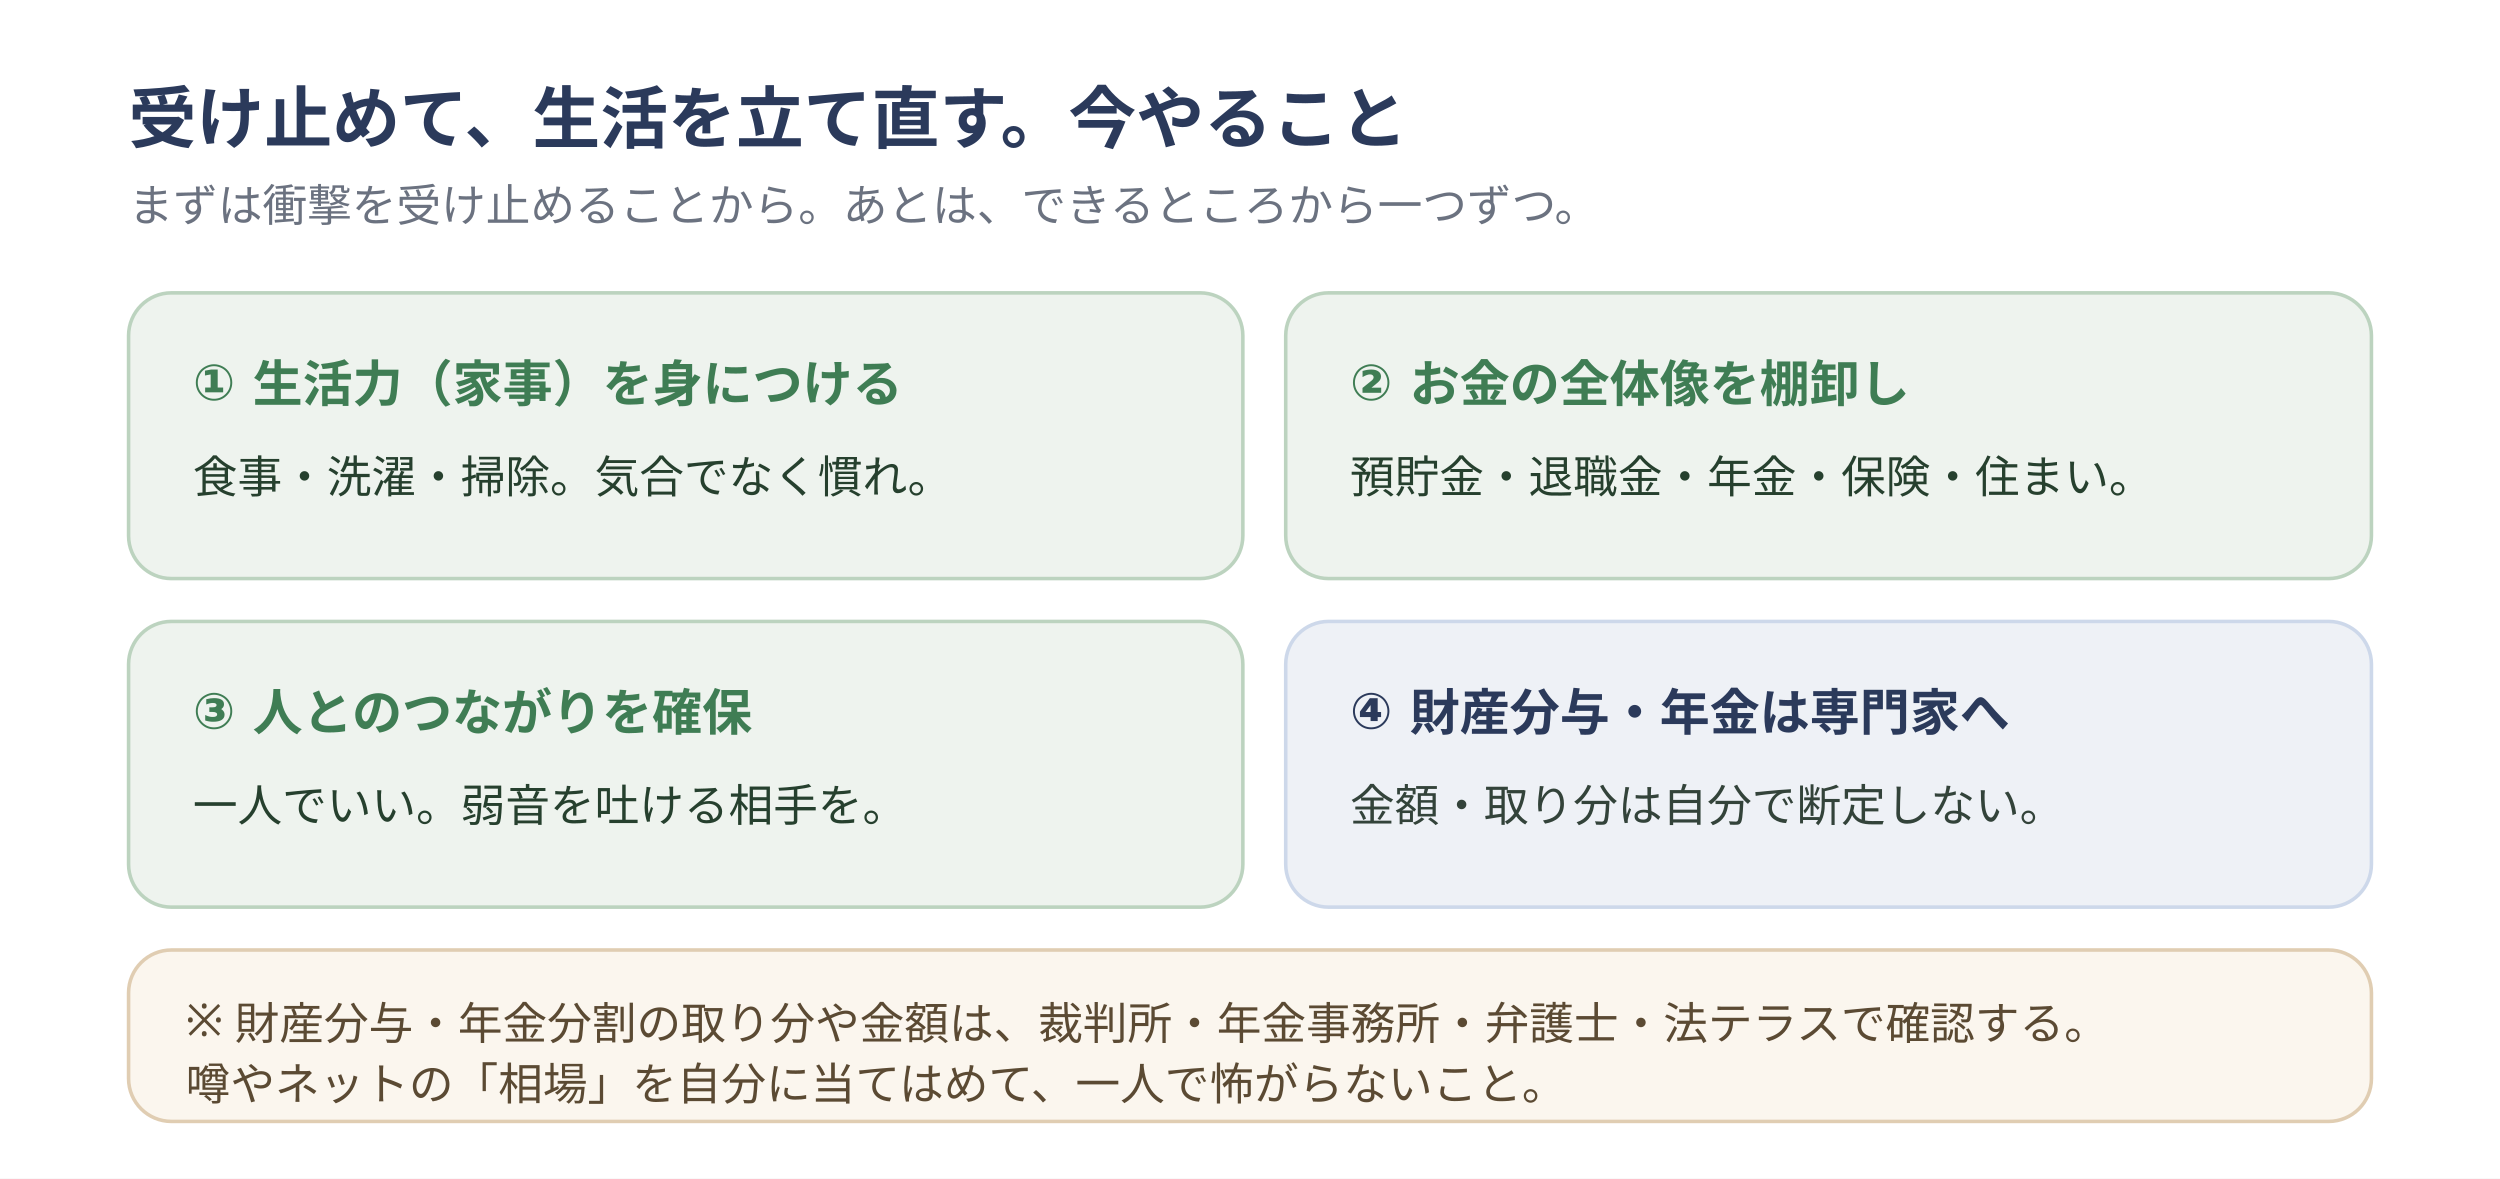
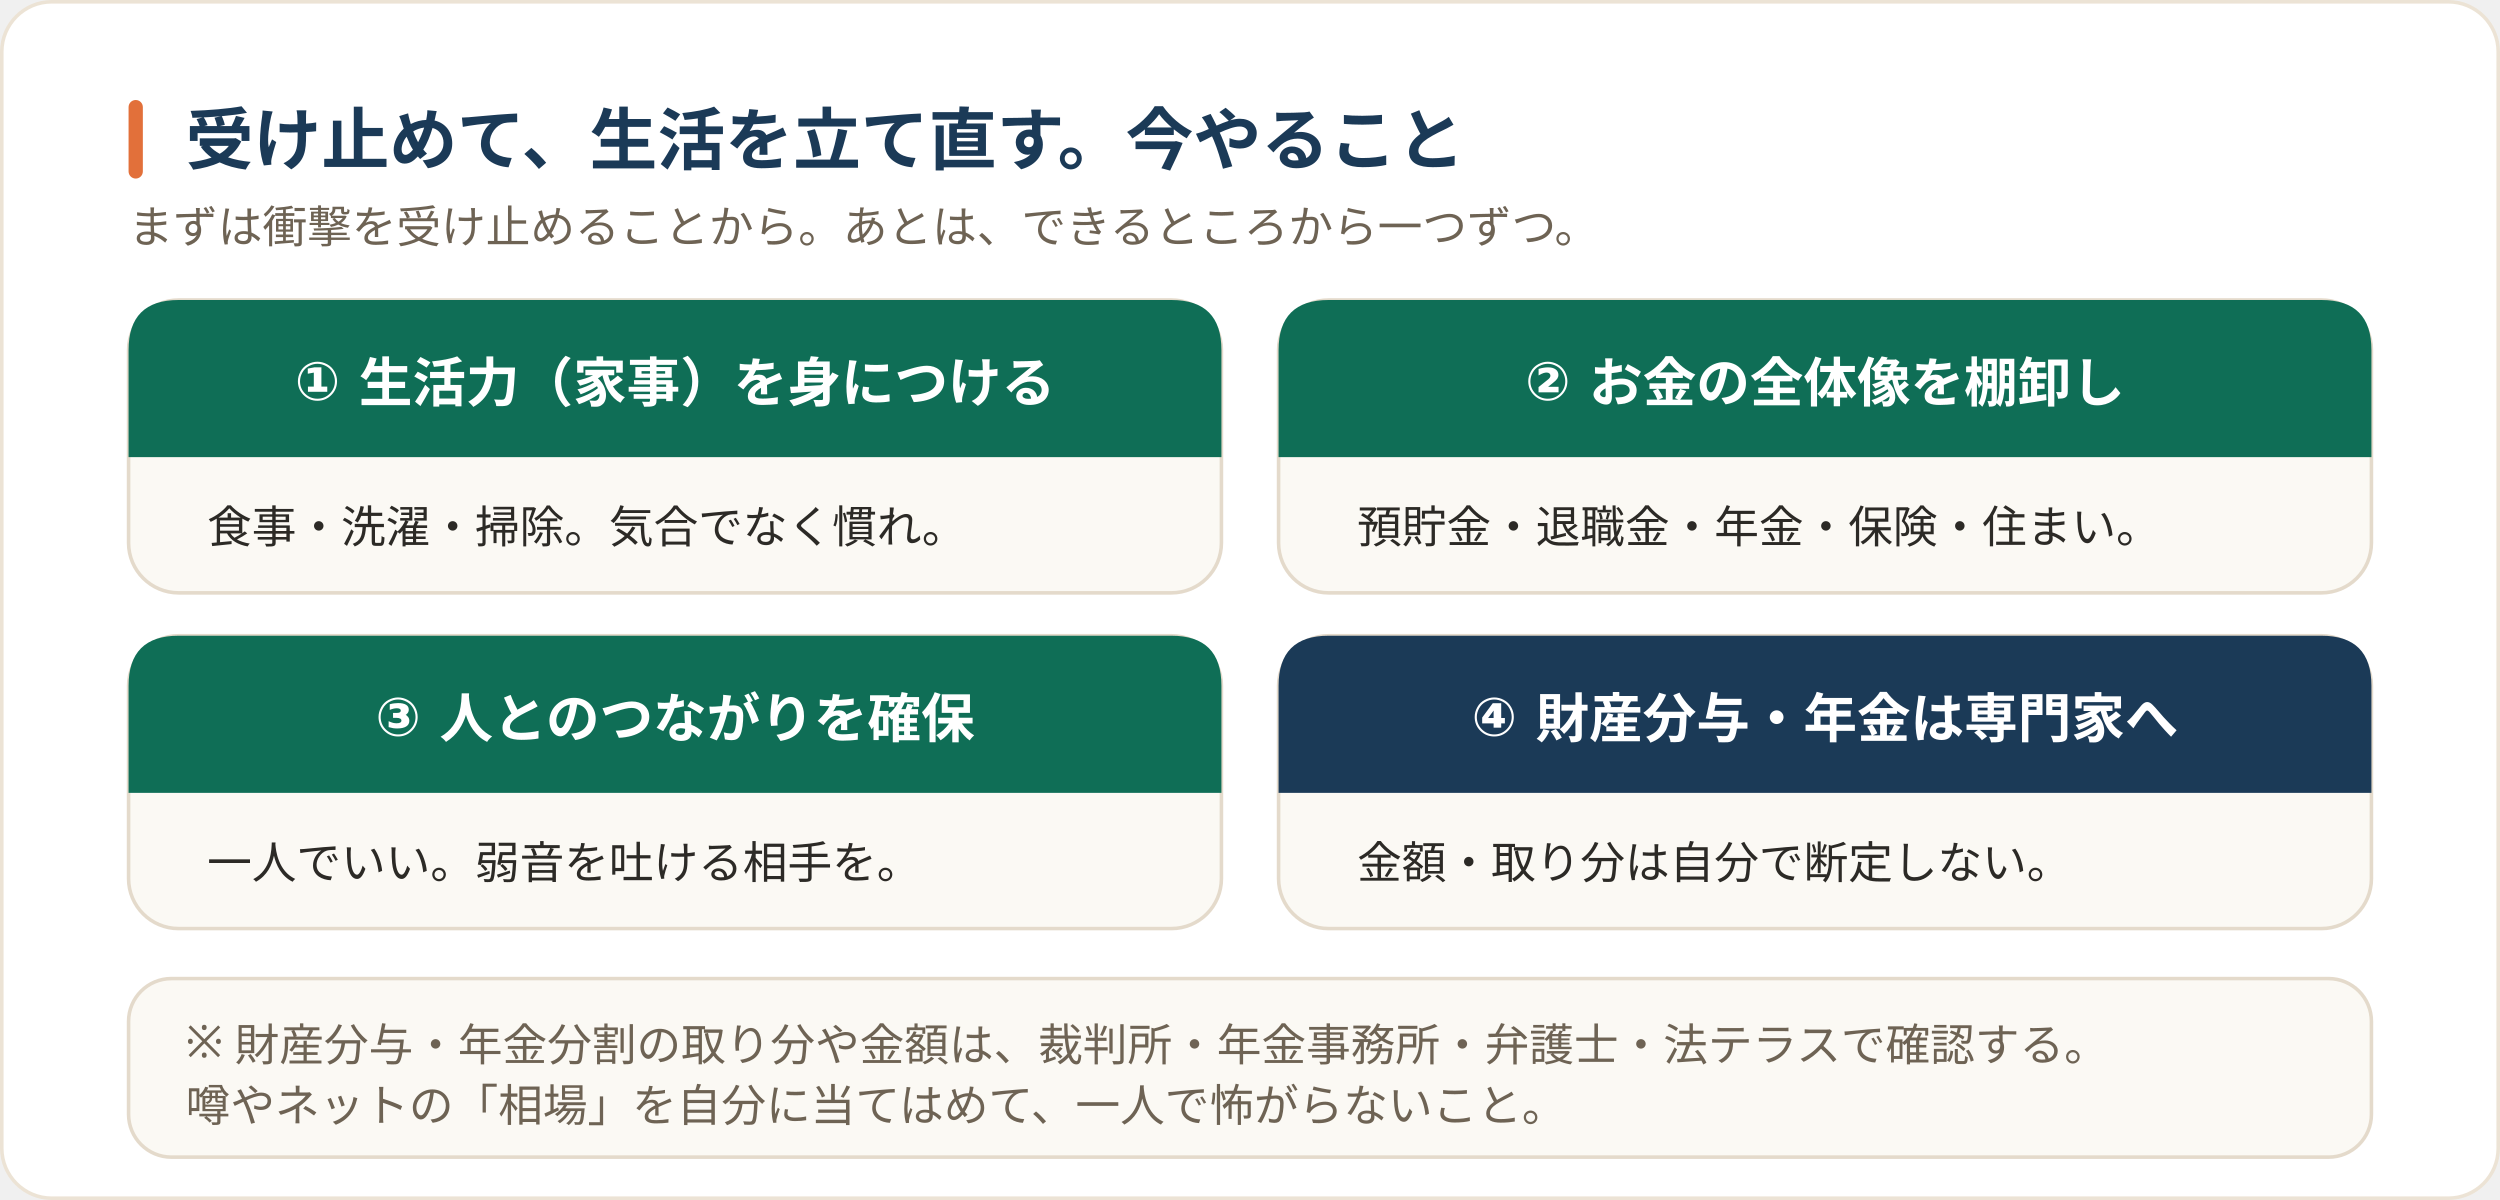
- <svg xmlns="http://www.w3.org/2000/svg" viewBox="0 0 700 330" role="img" aria-labelledby="t" font-family="'Noto Sans JP','Hiragino Kaku Gothic ProN',sans-serif">
-   <rect width="700" height="330" fill="#ffffff" />
-   <text x="36" y="40" font-size="19" font-weight="700" fill="#2b3a5b">受け止めて、生活を立て直す。今やること</text>
-   <text x="36" y="62" font-size="12.5" fill="#6b7280">まずは衝撃を受け止めることから。あとは、できるところから一つずつ。</text>
-   <rect x="36" y="82" width="312" height="80" rx="12" fill="#eef3ee" stroke="#bcd3bf" />
-   <text x="54" y="112" font-size="14" font-weight="700" fill="#3f7d54">① 生活力（家事）を身につける</text>
-   <text x="54" y="138" font-size="12.5" fill="#26402e">食事・洗濯・掃除。気合でなく慣れ。</text>
-   <rect x="360" y="82" width="304" height="80" rx="12" fill="#eef3ee" stroke="#bcd3bf" />
-   <text x="378" y="112" font-size="14" font-weight="700" fill="#3f7d54">② お金の全体像を棚卸し</text>
-   <text x="378" y="138" font-size="12.5" fill="#26402e">預貯金・退職金・年金・保険・住まい。</text>
-   <rect x="36" y="174" width="312" height="80" rx="12" fill="#eef3ee" stroke="#bcd3bf" />
-   <text x="54" y="204" font-size="14" font-weight="700" fill="#3f7d54">③ 人とのつながりを確保</text>
-   <text x="54" y="230" font-size="12.5" fill="#26402e">一人でいい。弱音を吐ける相手を。</text>
-   <rect x="360" y="174" width="304" height="80" rx="12" fill="#eef1f6" stroke="#cdd8ea" />
-   <text x="378" y="204" font-size="14" font-weight="700" fill="#2b3a5b">④ 財産分与・年金は専門家へ</text>
-   <text x="378" y="230" font-size="12.5" fill="#33433a">金額・取り分は自分で断定しない。</text>
-   <rect x="36" y="266" width="628" height="48" rx="12" fill="#fbf6ee" stroke="#e0cdb2" />
-   <text x="52" y="290" font-size="12.5" fill="#5b4a33">※ 財産分与・年金分割の取り分や金額は、裁判所・年金事務所・弁護士・法テラスで確認する。</text>
-   <text x="52" y="308" font-size="12.5" fill="#5b4a33">　噂やネットの「相場」を自分に当てはめて、一人で怖がらないこと。</text>
+ <svg xmlns="http://www.w3.org/2000/svg" viewBox="0 0 700 336" role="img" aria-labelledby="t" font-family="'Zen Kaku Gothic New','Noto Sans JP','Hiragino Kaku Gothic ProN',sans-serif">
+   <rect x="0.5" y="0.5" width="699" height="335" rx="14" fill="#FFFFFF" stroke="#ECE3D5" />
+   <rect x="36" y="28" width="4" height="22" rx="2" fill="#E2703A" />
+   <text x="52" y="46" font-size="19" font-weight="800" fill="#1B3A57">受け止めて、生活を立て直す。今やること</text>
+   <text x="36" y="68" font-size="12.5" fill="#6E6354">まずは衝撃を受け止めることから。あとは、できるところから一つずつ。</text>
+   <rect x="36" y="84" width="306" height="82" rx="14" fill="#FBF9F4" stroke="#E4DACB" />
+   <path d="M36 128 V98 Q36 84 50 84 H328 Q342 84 342 98 V128 Z" fill="#0F6E56" />
+   <text x="189" y="112" font-size="15" font-weight="700" fill="#FFFFFF" text-anchor="middle">① 生活力（家事）を身につける</text>
+   <text x="58" y="152" font-size="12.5" fill="#2C2A26">食事・洗濯・掃除。気合でなく慣れ。</text>
+   <rect x="358" y="84" width="306" height="82" rx="14" fill="#FBF9F4" stroke="#E4DACB" />
+   <path d="M358 128 V98 Q358 84 372 84 H650 Q664 84 664 98 V128 Z" fill="#0F6E56" />
+   <text x="511" y="112" font-size="15" font-weight="700" fill="#FFFFFF" text-anchor="middle">② お金の全体像を棚卸し</text>
+   <text x="380" y="152" font-size="12.5" fill="#2C2A26">預貯金・退職金・年金・保険・住まい。</text>
+   <rect x="36" y="178" width="306" height="82" rx="14" fill="#FBF9F4" stroke="#E4DACB" />
+   <path d="M36 222 V192 Q36 178 50 178 H328 Q342 178 342 192 V222 Z" fill="#0F6E56" />
+   <text x="189" y="206" font-size="15" font-weight="700" fill="#FFFFFF" text-anchor="middle">③ 人とのつながりを確保</text>
+   <text x="58" y="246" font-size="12.5" fill="#2C2A26">一人でいい。弱音を吐ける相手を。</text>
+   <rect x="358" y="178" width="306" height="82" rx="14" fill="#FBF9F4" stroke="#E4DACB" />
+   <path d="M358 222 V192 Q358 178 372 178 H650 Q664 178 664 192 V222 Z" fill="#1B3A57" />
+   <text x="511" y="206" font-size="15" font-weight="700" fill="#FFFFFF" text-anchor="middle">④ 財産分与・年金は専門家へ</text>
+   <text x="380" y="246" font-size="12.5" fill="#2C2A26">金額・取り分は自分で断定しない。</text>
+   <rect x="36" y="274" width="628" height="50" rx="12" fill="#FBF9F4" stroke="#E4DACB" />
+   <text x="52" y="296" font-size="12.5" fill="#6E6354">※ 財産分与・年金分割の取り分や金額は、裁判所・年金事務所・弁護士・法テラスで確認する。</text>
+   <text x="52" y="314" font-size="12.5" fill="#6E6354">　噂やネットの「相場」を自分に当てはめて、一人で怖がらないこと。</text>
</svg>
